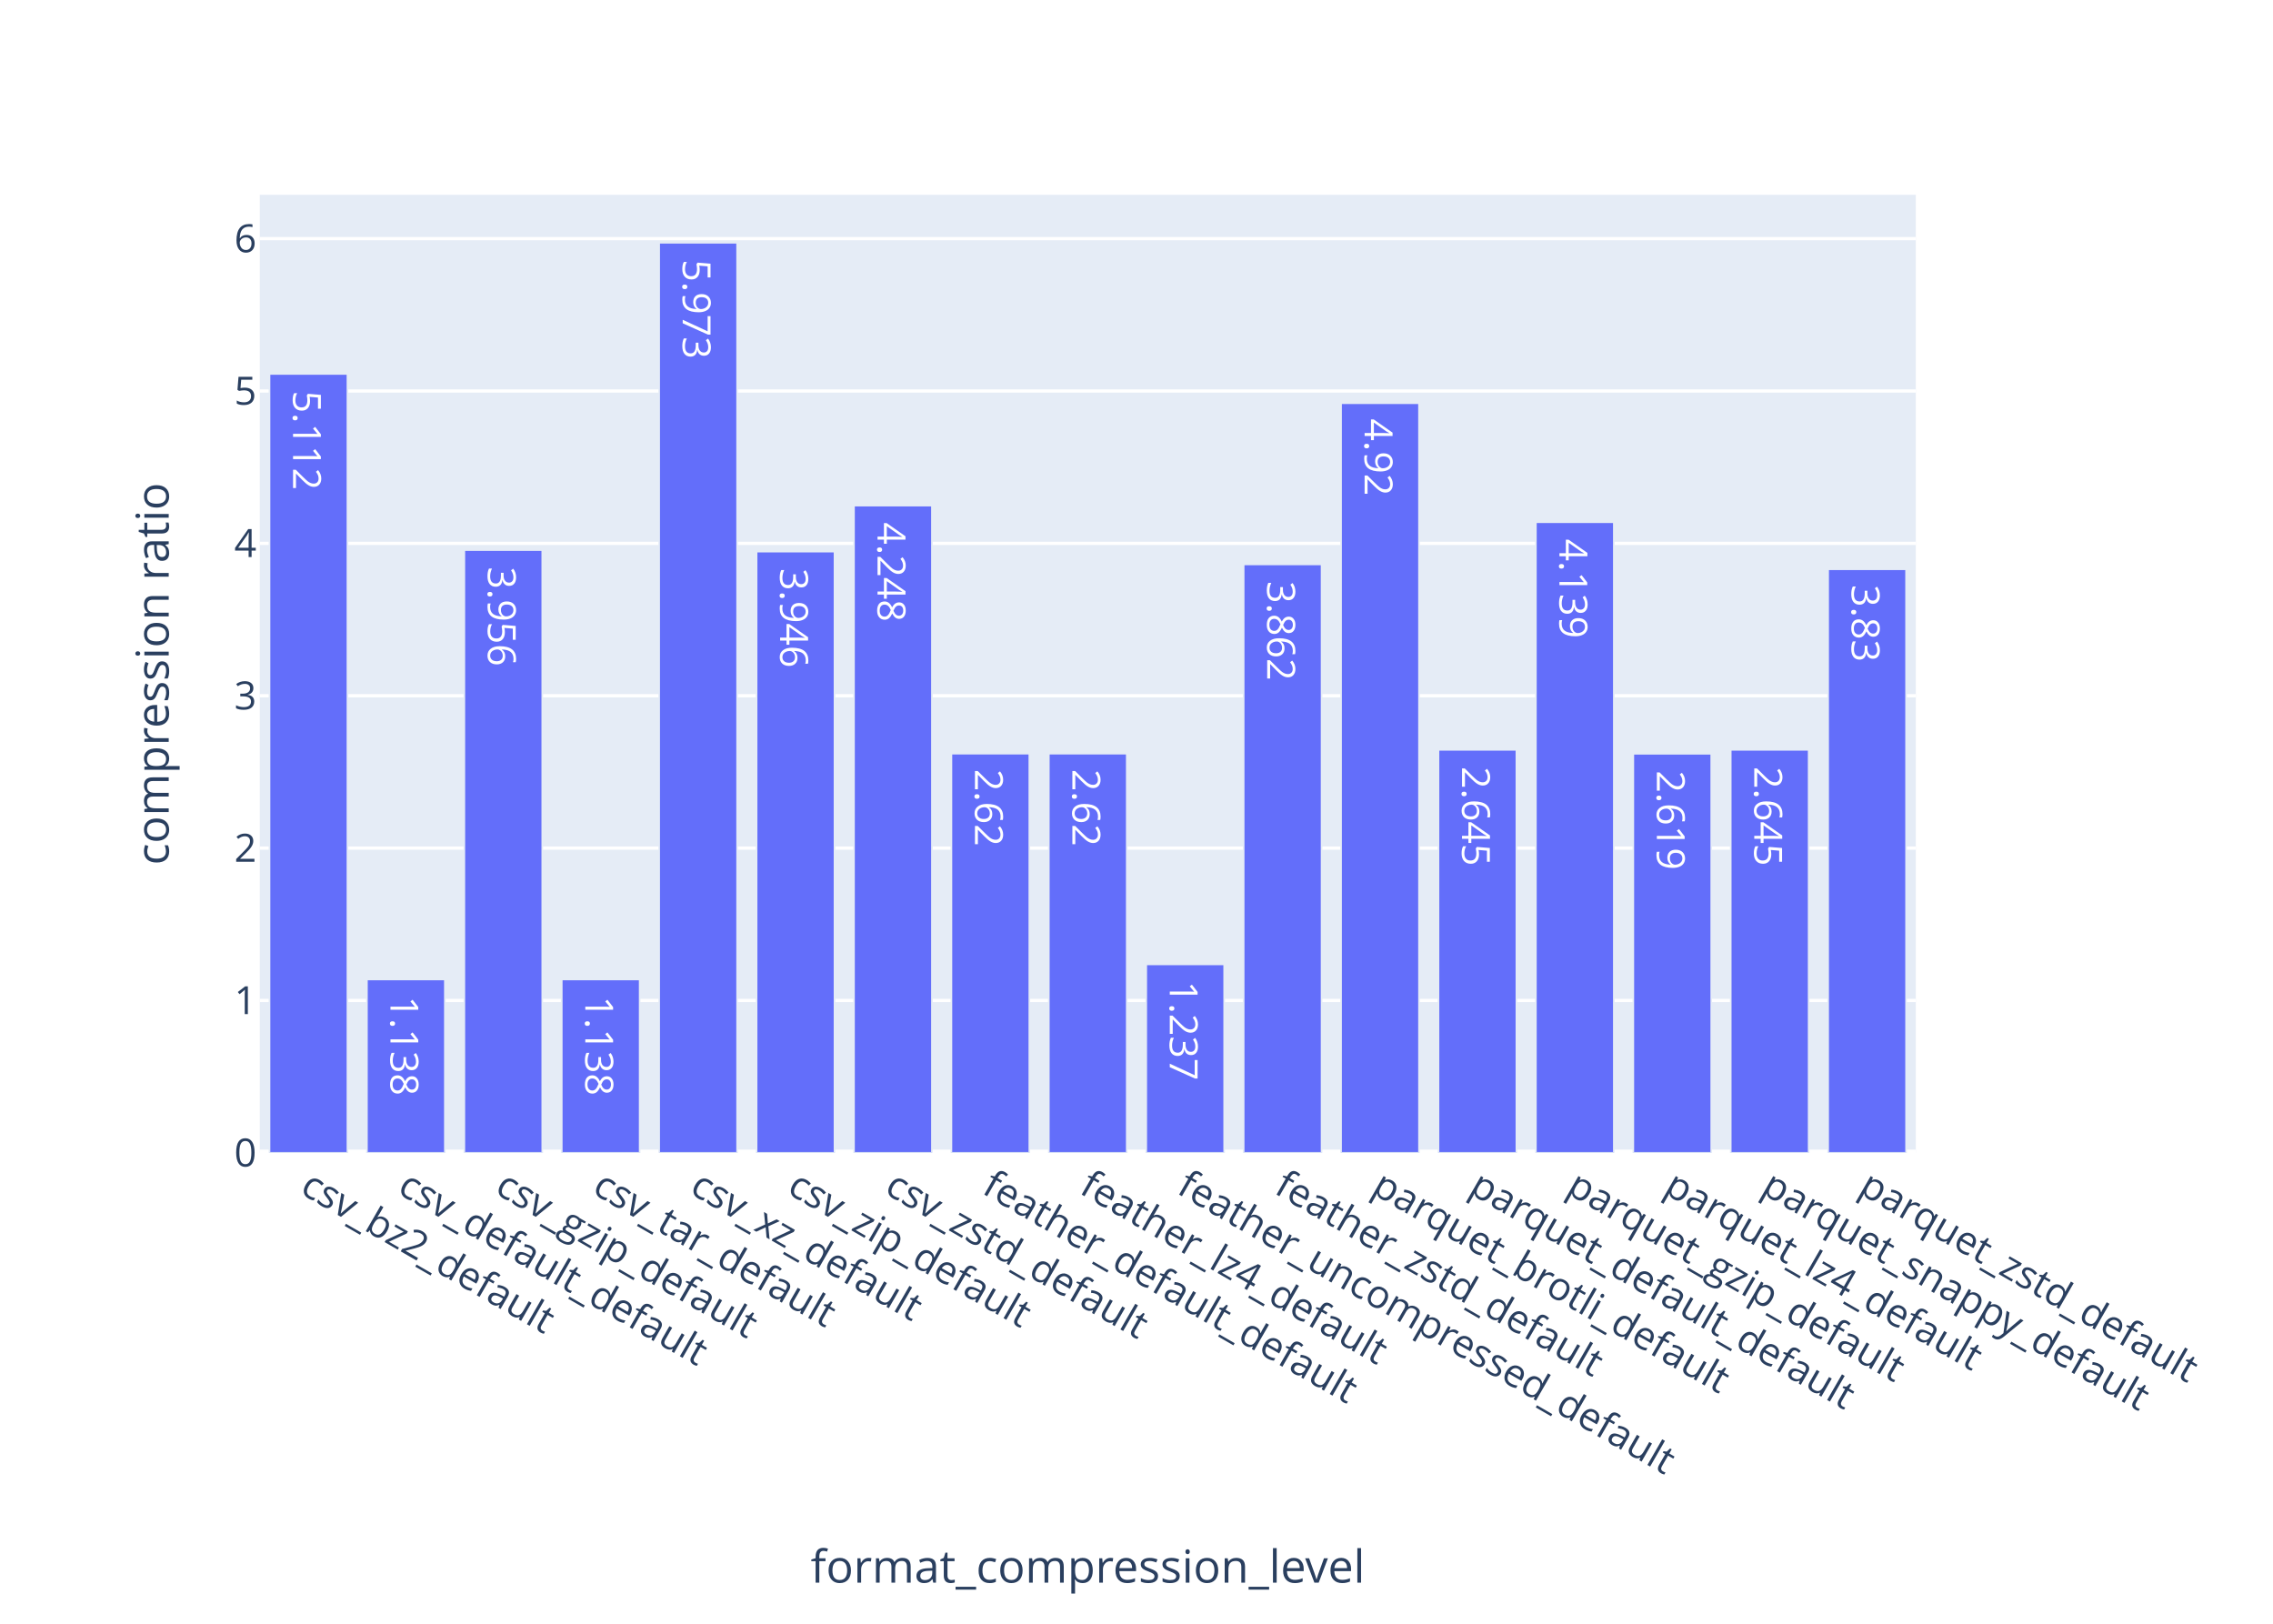
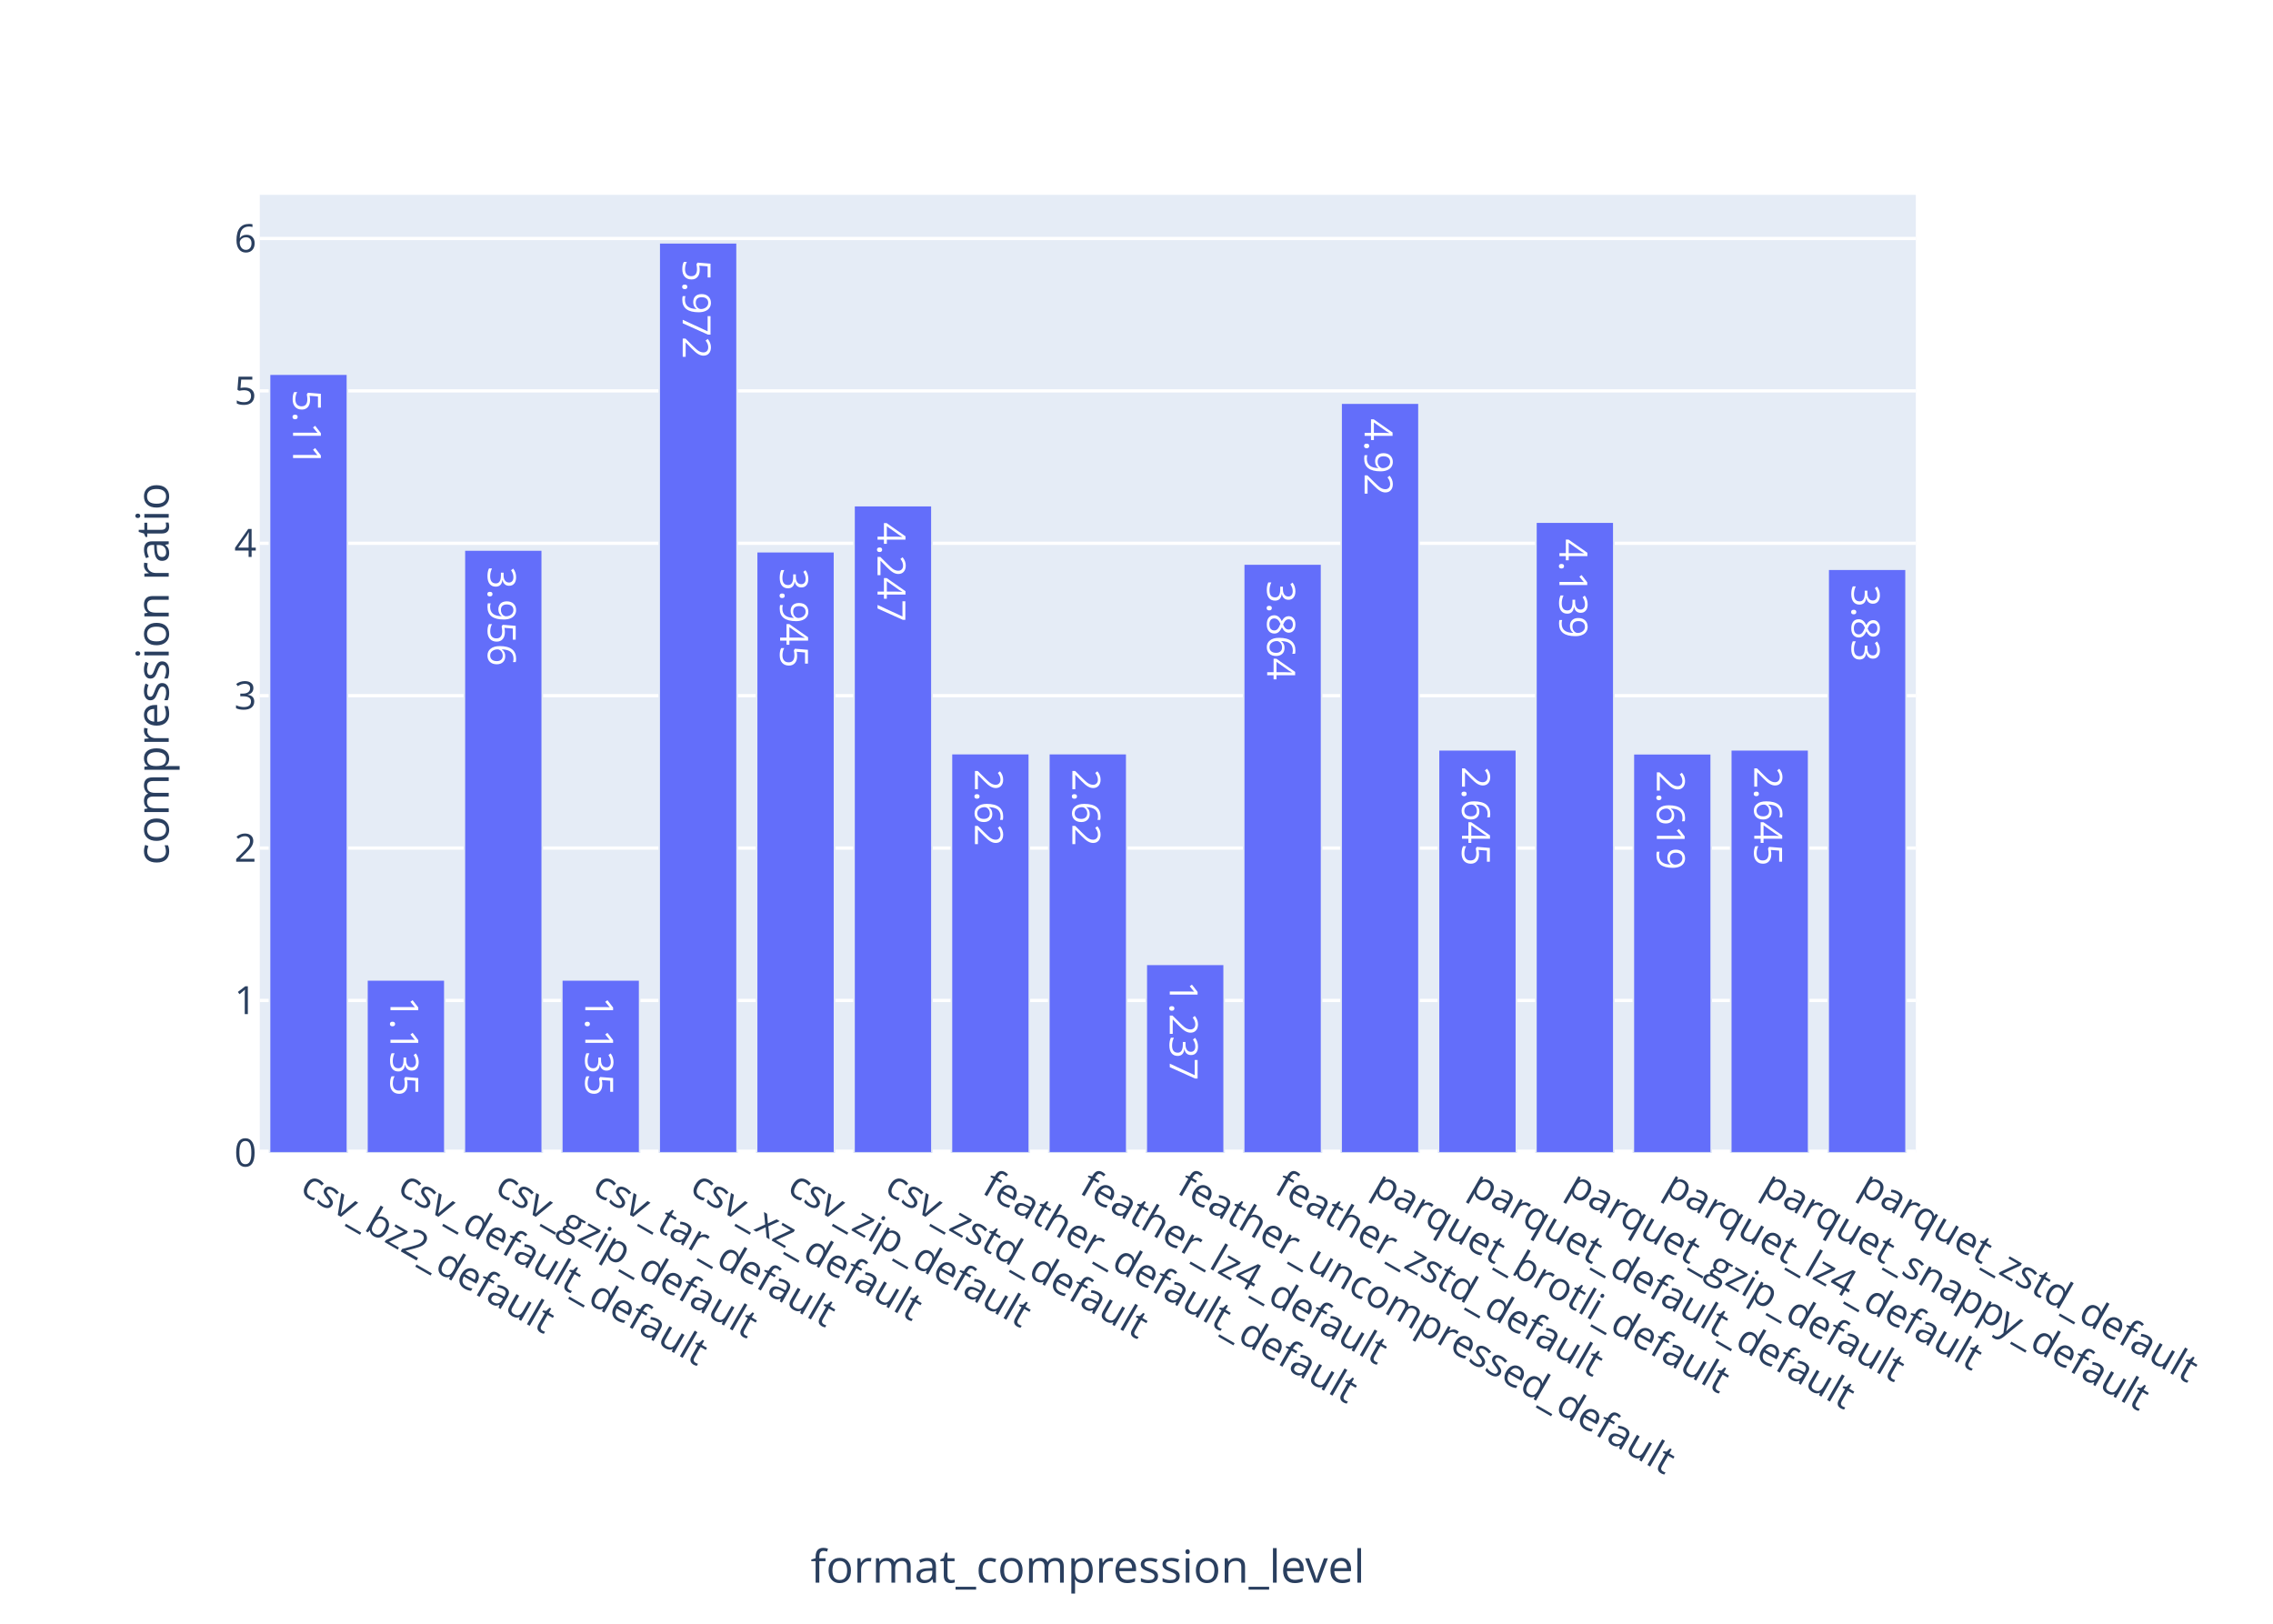
<svg xmlns="http://www.w3.org/2000/svg" class="main-svg" width="700" height="500" style="" viewBox="0 0 700 500">
  <rect x="0" y="0" width="700" height="500" style="fill: rgb(255, 255, 255); fill-opacity: 1;" />
-   <defs id="defs-ae5eee">
+   <defs id="defs-0718ca">
    <g class="clips">
-       <clipPath id="clipae5eeexyplot" class="plotclip">
+       <clipPath id="clip0718caxyplot" class="plotclip">
        <rect width="510" height="295" />
      </clipPath>
-       <clipPath class="axesclip" id="clipae5eeex">
+       <clipPath class="axesclip" id="clip0718cax">
        <rect x="80" y="0" width="510" height="500" />
      </clipPath>
-       <clipPath class="axesclip" id="clipae5eeey">
+       <clipPath class="axesclip" id="clip0718cay">
        <rect x="0" y="60" width="700" height="295" />
      </clipPath>
-       <clipPath class="axesclip" id="clipae5eeexy">
+       <clipPath class="axesclip" id="clip0718caxy">
        <rect x="80" y="60" width="510" height="295" />
      </clipPath>
    </g>
    <g class="gradients" />
    <g class="patterns" />
  </defs>
  <g class="bglayer">
    <rect class="bg" x="80" y="60" width="510" height="295" style="fill: rgb(229, 236, 246); fill-opacity: 1; stroke-width: 0;" />
  </g>
  <g class="layer-below">
    <g class="imagelayer" />
    <g class="shapelayer" />
  </g>
  <g class="cartesianlayer">
    <g class="subplot xy">
      <g class="layer-subplot">
        <g class="shapelayer" />
        <g class="imagelayer" />
      </g>
      <g class="minor-gridlayer">
        <g class="x" />
        <g class="y" />
      </g>
      <g class="gridlayer">
        <g class="x" />
        <g class="y">
-           <path class="ygrid crisp" transform="translate(0,308.08)" d="M80,0h510" style="stroke: rgb(255, 255, 255); stroke-opacity: 1; stroke-width: 1px;" />
-           <path class="ygrid crisp" transform="translate(0,261.16)" d="M80,0h510" style="stroke: rgb(255, 255, 255); stroke-opacity: 1; stroke-width: 1px;" />
-           <path class="ygrid crisp" transform="translate(0,214.24)" d="M80,0h510" style="stroke: rgb(255, 255, 255); stroke-opacity: 1; stroke-width: 1px;" />
-           <path class="ygrid crisp" transform="translate(0,167.32)" d="M80,0h510" style="stroke: rgb(255, 255, 255); stroke-opacity: 1; stroke-width: 1px;" />
-           <path class="ygrid crisp" transform="translate(0,120.4)" d="M80,0h510" style="stroke: rgb(255, 255, 255); stroke-opacity: 1; stroke-width: 1px;" />
-           <path class="ygrid crisp" transform="translate(0,73.48)" d="M80,0h510" style="stroke: rgb(255, 255, 255); stroke-opacity: 1; stroke-width: 1px;" />
+           <path class="ygrid crisp" transform="translate(0,308.07)" d="M80,0h510" style="stroke: rgb(255, 255, 255); stroke-opacity: 1; stroke-width: 1px;" />
+           <path class="ygrid crisp" transform="translate(0,261.15)" d="M80,0h510" style="stroke: rgb(255, 255, 255); stroke-opacity: 1; stroke-width: 1px;" />
+           <path class="ygrid crisp" transform="translate(0,214.22)" d="M80,0h510" style="stroke: rgb(255, 255, 255); stroke-opacity: 1; stroke-width: 1px;" />
+           <path class="ygrid crisp" transform="translate(0,167.29)" d="M80,0h510" style="stroke: rgb(255, 255, 255); stroke-opacity: 1; stroke-width: 1px;" />
+           <path class="ygrid crisp" transform="translate(0,120.36)" d="M80,0h510" style="stroke: rgb(255, 255, 255); stroke-opacity: 1; stroke-width: 1px;" />
+           <path class="ygrid crisp" transform="translate(0,73.44)" d="M80,0h510" style="stroke: rgb(255, 255, 255); stroke-opacity: 1; stroke-width: 1px;" />
        </g>
      </g>
      <g class="zerolinelayer">
        <path class="yzl zl crisp" transform="translate(0,355)" d="M80,0h510" style="stroke: rgb(255, 255, 255); stroke-opacity: 1; stroke-width: 2px;" />
      </g>
      <g class="layer-between">
        <g class="shapelayer" />
        <g class="imagelayer" />
      </g>
      <path class="xlines-below" />
      <path class="ylines-below" />
      <g class="overlines-below" />
      <g class="xaxislayer-below" />
      <g class="yaxislayer-below" />
      <g class="overaxes-below" />
-       <g class="plot" transform="translate(80,60)" clip-path="url(#clipae5eeexyplot)">
+       <g class="plot" transform="translate(80,60)" clip-path="url(#clip0718caxyplot)">
        <g class="barlayer mlayer">
          <g class="trace bars" style="opacity: 1;">
            <g class="points">
              <g class="point">
-                 <path d="M3,295V55.15H27V295Z" style="vector-effect: none; opacity: 1; stroke-width: 0.5px; fill: rgb(99, 110, 250); fill-opacity: 1; stroke: rgb(229, 236, 246); stroke-opacity: 1;" />
-                 <text class="bartext bartext-inside" text-anchor="middle" data-notex="1" x="0" y="0" style="font-family: 'Open Sans', verdana, arial, sans-serif; font-size: 12px; fill: rgb(255, 255, 255); fill-opacity: 1; white-space: pre;" transform="translate(15,80.35313)rotate(90 0 -4.75)">5.112</text>
-               </g>
-               <g class="point">
-                 <path d="M33,295V241.61H57V295Z" style="vector-effect: none; opacity: 1; stroke-width: 0.5px; fill: rgb(99, 110, 250); fill-opacity: 1; stroke: rgb(229, 236, 246); stroke-opacity: 1;" />
-                 <text class="bartext bartext-inside" text-anchor="middle" data-notex="1" x="0" y="0" style="font-family: 'Open Sans', verdana, arial, sans-serif; font-size: 12px; fill: rgb(255, 255, 255); fill-opacity: 1; white-space: pre;" transform="translate(45,266.8131)rotate(90 0 -4.75)">1.138</text>
-               </g>
-               <g class="point">
-                 <path d="M63,295V109.39H87V295Z" style="vector-effect: none; opacity: 1; stroke-width: 0.5px; fill: rgb(99, 110, 250); fill-opacity: 1; stroke: rgb(229, 236, 246); stroke-opacity: 1;" />
-                 <text class="bartext bartext-inside" text-anchor="middle" data-notex="1" x="0" y="0" style="font-family: 'Open Sans', verdana, arial, sans-serif; font-size: 12px; fill: rgb(255, 255, 255); fill-opacity: 1; white-space: pre;" transform="translate(75,134.5931)rotate(90 0 -4.75)">3.956</text>
-               </g>
-               <g class="point">
-                 <path d="M93,295V241.61H117V295Z" style="vector-effect: none; opacity: 1; stroke-width: 0.5px; fill: rgb(99, 110, 250); fill-opacity: 1; stroke: rgb(229, 236, 246); stroke-opacity: 1;" />
-                 <text class="bartext bartext-inside" text-anchor="middle" data-notex="1" x="0" y="0" style="font-family: 'Open Sans', verdana, arial, sans-serif; font-size: 12px; fill: rgb(255, 255, 255); fill-opacity: 1; white-space: pre;" transform="translate(105,266.8131)rotate(90 0 -4.75)">1.138</text>
+                 <path d="M3,295V55.2H27V295Z" style="vector-effect: none; opacity: 1; stroke-width: 0.5px; fill: rgb(99, 110, 250); fill-opacity: 1; stroke: rgb(229, 236, 246); stroke-opacity: 1;" />
+                 <text class="bartext bartext-inside" text-anchor="middle" data-notex="1" x="0" y="0" style="font-family: 'Open Sans', verdana, arial, sans-serif; font-size: 12px; fill: rgb(255, 255, 255); fill-opacity: 1; white-space: pre;" transform="translate(15,76.59063)rotate(90 0 -4.75)">5.11</text>
+               </g>
+               <g class="point">
+                 <path d="M33,295V241.74H57V295Z" style="vector-effect: none; opacity: 1; stroke-width: 0.5px; fill: rgb(99, 110, 250); fill-opacity: 1; stroke: rgb(229, 236, 246); stroke-opacity: 1;" />
+                 <text class="bartext bartext-inside" text-anchor="middle" data-notex="1" x="0" y="0" style="font-family: 'Open Sans', verdana, arial, sans-serif; font-size: 12px; fill: rgb(255, 255, 255); fill-opacity: 1; white-space: pre;" transform="translate(45,266.9431)rotate(90 0 -4.75)">1.135</text>
+               </g>
+               <g class="point">
+                 <path d="M63,295V109.36H87V295Z" style="vector-effect: none; opacity: 1; stroke-width: 0.5px; fill: rgb(99, 110, 250); fill-opacity: 1; stroke: rgb(229, 236, 246); stroke-opacity: 1;" />
+                 <text class="bartext bartext-inside" text-anchor="middle" data-notex="1" x="0" y="0" style="font-family: 'Open Sans', verdana, arial, sans-serif; font-size: 12px; fill: rgb(255, 255, 255); fill-opacity: 1; white-space: pre;" transform="translate(75,134.5631)rotate(90 0 -4.75)">3.956</text>
+               </g>
+               <g class="point">
+                 <path d="M93,295V241.74H117V295Z" style="vector-effect: none; opacity: 1; stroke-width: 0.5px; fill: rgb(99, 110, 250); fill-opacity: 1; stroke: rgb(229, 236, 246); stroke-opacity: 1;" />
+                 <text class="bartext bartext-inside" text-anchor="middle" data-notex="1" x="0" y="0" style="font-family: 'Open Sans', verdana, arial, sans-serif; font-size: 12px; fill: rgb(255, 255, 255); fill-opacity: 1; white-space: pre;" transform="translate(105,266.9431)rotate(90 0 -4.75)">1.135</text>
              </g>
              <g class="point">
                <path d="M123,295V14.75H147V295Z" style="vector-effect: none; opacity: 1; stroke-width: 0.5px; fill: rgb(99, 110, 250); fill-opacity: 1; stroke: rgb(229, 236, 246); stroke-opacity: 1;" />
-                 <text class="bartext bartext-inside" text-anchor="middle" data-notex="1" x="0" y="0" style="font-family: 'Open Sans', verdana, arial, sans-serif; font-size: 12px; fill: rgb(255, 255, 255); fill-opacity: 1; white-space: pre;" transform="translate(135,39.95312)rotate(90 0 -4.75)">5.973</text>
-               </g>
-               <g class="point">
-                 <path d="M153,295V109.86H177V295Z" style="vector-effect: none; opacity: 1; stroke-width: 0.5px; fill: rgb(99, 110, 250); fill-opacity: 1; stroke: rgb(229, 236, 246); stroke-opacity: 1;" />
-                 <text class="bartext bartext-inside" text-anchor="middle" data-notex="1" x="0" y="0" style="font-family: 'Open Sans', verdana, arial, sans-serif; font-size: 12px; fill: rgb(255, 255, 255); fill-opacity: 1; white-space: pre;" transform="translate(165,135.0631)rotate(90 0 -4.75)">3.946</text>
-               </g>
-               <g class="point">
-                 <path d="M183,295V95.69H207V295Z" style="vector-effect: none; opacity: 1; stroke-width: 0.5px; fill: rgb(99, 110, 250); fill-opacity: 1; stroke: rgb(229, 236, 246); stroke-opacity: 1;" />
-                 <text class="bartext bartext-inside" text-anchor="middle" data-notex="1" x="0" y="0" style="font-family: 'Open Sans', verdana, arial, sans-serif; font-size: 12px; fill: rgb(255, 255, 255); fill-opacity: 1; white-space: pre;" transform="translate(195,120.8931)rotate(90 0 -4.75)">4.248</text>
-               </g>
-               <g class="point">
-                 <path d="M213,295V172.07H237V295Z" style="vector-effect: none; opacity: 1; stroke-width: 0.5px; fill: rgb(99, 110, 250); fill-opacity: 1; stroke: rgb(229, 236, 246); stroke-opacity: 1;" />
-                 <text class="bartext bartext-inside" text-anchor="middle" data-notex="1" x="0" y="0" style="font-family: 'Open Sans', verdana, arial, sans-serif; font-size: 12px; fill: rgb(255, 255, 255); fill-opacity: 1; white-space: pre;" transform="translate(225,193.4606)rotate(90 0 -4.75)">2.62</text>
-               </g>
-               <g class="point">
-                 <path d="M243,295V172.07H267V295Z" style="vector-effect: none; opacity: 1; stroke-width: 0.5px; fill: rgb(99, 110, 250); fill-opacity: 1; stroke: rgb(229, 236, 246); stroke-opacity: 1;" />
-                 <text class="bartext bartext-inside" text-anchor="middle" data-notex="1" x="0" y="0" style="font-family: 'Open Sans', verdana, arial, sans-serif; font-size: 12px; fill: rgb(255, 255, 255); fill-opacity: 1; white-space: pre;" transform="translate(255,193.4606)rotate(90 0 -4.75)">2.62</text>
-               </g>
-               <g class="point">
-                 <path d="M273,295V236.96H297V295Z" style="vector-effect: none; opacity: 1; stroke-width: 0.5px; fill: rgb(99, 110, 250); fill-opacity: 1; stroke: rgb(229, 236, 246); stroke-opacity: 1;" />
-                 <text class="bartext bartext-inside" text-anchor="middle" data-notex="1" x="0" y="0" style="font-family: 'Open Sans', verdana, arial, sans-serif; font-size: 12px; fill: rgb(255, 255, 255); fill-opacity: 1; white-space: pre;" transform="translate(285,262.1631)rotate(90 0 -4.75)">1.237</text>
-               </g>
-               <g class="point">
-                 <path d="M303,295V113.8H327V295Z" style="vector-effect: none; opacity: 1; stroke-width: 0.5px; fill: rgb(99, 110, 250); fill-opacity: 1; stroke: rgb(229, 236, 246); stroke-opacity: 1;" />
-                 <text class="bartext bartext-inside" text-anchor="middle" data-notex="1" x="0" y="0" style="font-family: 'Open Sans', verdana, arial, sans-serif; font-size: 12px; fill: rgb(255, 255, 255); fill-opacity: 1; white-space: pre;" transform="translate(315,139.0031)rotate(90 0 -4.75)">3.862</text>
-               </g>
-               <g class="point">
-                 <path d="M333,295V64.16H357V295Z" style="vector-effect: none; opacity: 1; stroke-width: 0.5px; fill: rgb(99, 110, 250); fill-opacity: 1; stroke: rgb(229, 236, 246); stroke-opacity: 1;" />
-                 <text class="bartext bartext-inside" text-anchor="middle" data-notex="1" x="0" y="0" style="font-family: 'Open Sans', verdana, arial, sans-serif; font-size: 12px; fill: rgb(255, 255, 255); fill-opacity: 1; white-space: pre;" transform="translate(345,85.55062)rotate(90 0 -4.75)">4.92</text>
-               </g>
-               <g class="point">
-                 <path d="M363,295V170.9H387V295Z" style="vector-effect: none; opacity: 1; stroke-width: 0.5px; fill: rgb(99, 110, 250); fill-opacity: 1; stroke: rgb(229, 236, 246); stroke-opacity: 1;" />
-                 <text class="bartext bartext-inside" text-anchor="middle" data-notex="1" x="0" y="0" style="font-family: 'Open Sans', verdana, arial, sans-serif; font-size: 12px; fill: rgb(255, 255, 255); fill-opacity: 1; white-space: pre;" transform="translate(375,196.1031)rotate(90 0 -4.75)">2.645</text>
-               </g>
-               <g class="point">
-                 <path d="M393,295V100.8H417V295Z" style="vector-effect: none; opacity: 1; stroke-width: 0.5px; fill: rgb(99, 110, 250); fill-opacity: 1; stroke: rgb(229, 236, 246); stroke-opacity: 1;" />
-                 <text class="bartext bartext-inside" text-anchor="middle" data-notex="1" x="0" y="0" style="font-family: 'Open Sans', verdana, arial, sans-serif; font-size: 12px; fill: rgb(255, 255, 255); fill-opacity: 1; white-space: pre;" transform="translate(405,126.0031)rotate(90 0 -4.75)">4.139</text>
-               </g>
-               <g class="point">
-                 <path d="M423,295V172.12H447V295Z" style="vector-effect: none; opacity: 1; stroke-width: 0.5px; fill: rgb(99, 110, 250); fill-opacity: 1; stroke: rgb(229, 236, 246); stroke-opacity: 1;" />
-                 <text class="bartext bartext-inside" text-anchor="middle" data-notex="1" x="0" y="0" style="font-family: 'Open Sans', verdana, arial, sans-serif; font-size: 12px; fill: rgb(255, 255, 255); fill-opacity: 1; white-space: pre;" transform="translate(435,197.3231)rotate(90 0 -4.75)">2.619</text>
-               </g>
-               <g class="point">
-                 <path d="M453,295V170.9H477V295Z" style="vector-effect: none; opacity: 1; stroke-width: 0.5px; fill: rgb(99, 110, 250); fill-opacity: 1; stroke: rgb(229, 236, 246); stroke-opacity: 1;" />
-                 <text class="bartext bartext-inside" text-anchor="middle" data-notex="1" x="0" y="0" style="font-family: 'Open Sans', verdana, arial, sans-serif; font-size: 12px; fill: rgb(255, 255, 255); fill-opacity: 1; white-space: pre;" transform="translate(465,196.1031)rotate(90 0 -4.75)">2.645</text>
-               </g>
-               <g class="point">
-                 <path d="M483,295V115.3H507V295Z" style="vector-effect: none; opacity: 1; stroke-width: 0.5px; fill: rgb(99, 110, 250); fill-opacity: 1; stroke: rgb(229, 236, 246); stroke-opacity: 1;" />
-                 <text class="bartext bartext-inside" text-anchor="middle" data-notex="1" x="0" y="0" style="font-family: 'Open Sans', verdana, arial, sans-serif; font-size: 12px; fill: rgb(255, 255, 255); fill-opacity: 1; white-space: pre;" transform="translate(495,136.6906)rotate(90 0 -4.75)">3.83</text>
+                 <text class="bartext bartext-inside" text-anchor="middle" data-notex="1" x="0" y="0" style="font-family: 'Open Sans', verdana, arial, sans-serif; font-size: 12px; fill: rgb(255, 255, 255); fill-opacity: 1; white-space: pre;" transform="translate(135,39.95312)rotate(90 0 -4.75)">5.972</text>
+               </g>
+               <g class="point">
+                 <path d="M153,295V109.87H177V295Z" style="vector-effect: none; opacity: 1; stroke-width: 0.5px; fill: rgb(99, 110, 250); fill-opacity: 1; stroke: rgb(229, 236, 246); stroke-opacity: 1;" />
+                 <text class="bartext bartext-inside" text-anchor="middle" data-notex="1" x="0" y="0" style="font-family: 'Open Sans', verdana, arial, sans-serif; font-size: 12px; fill: rgb(255, 255, 255); fill-opacity: 1; white-space: pre;" transform="translate(165,135.0731)rotate(90 0 -4.75)">3.945</text>
+               </g>
+               <g class="point">
+                 <path d="M183,295V95.7H207V295Z" style="vector-effect: none; opacity: 1; stroke-width: 0.5px; fill: rgb(99, 110, 250); fill-opacity: 1; stroke: rgb(229, 236, 246); stroke-opacity: 1;" />
+                 <text class="bartext bartext-inside" text-anchor="middle" data-notex="1" x="0" y="0" style="font-family: 'Open Sans', verdana, arial, sans-serif; font-size: 12px; fill: rgb(255, 255, 255); fill-opacity: 1; white-space: pre;" transform="translate(195,120.9031)rotate(90 0 -4.75)">4.247</text>
+               </g>
+               <g class="point">
+                 <path d="M213,295V172.05H237V295Z" style="vector-effect: none; opacity: 1; stroke-width: 0.5px; fill: rgb(99, 110, 250); fill-opacity: 1; stroke: rgb(229, 236, 246); stroke-opacity: 1;" />
+                 <text class="bartext bartext-inside" text-anchor="middle" data-notex="1" x="0" y="0" style="font-family: 'Open Sans', verdana, arial, sans-serif; font-size: 12px; fill: rgb(255, 255, 255); fill-opacity: 1; white-space: pre;" transform="translate(225,193.4406)rotate(90 0 -4.75)">2.62</text>
+               </g>
+               <g class="point">
+                 <path d="M243,295V172.05H267V295Z" style="vector-effect: none; opacity: 1; stroke-width: 0.5px; fill: rgb(99, 110, 250); fill-opacity: 1; stroke: rgb(229, 236, 246); stroke-opacity: 1;" />
+                 <text class="bartext bartext-inside" text-anchor="middle" data-notex="1" x="0" y="0" style="font-family: 'Open Sans', verdana, arial, sans-serif; font-size: 12px; fill: rgb(255, 255, 255); fill-opacity: 1; white-space: pre;" transform="translate(255,193.4406)rotate(90 0 -4.75)">2.62</text>
+               </g>
+               <g class="point">
+                 <path d="M273,295V236.95H297V295Z" style="vector-effect: none; opacity: 1; stroke-width: 0.5px; fill: rgb(99, 110, 250); fill-opacity: 1; stroke: rgb(229, 236, 246); stroke-opacity: 1;" />
+                 <text class="bartext bartext-inside" text-anchor="middle" data-notex="1" x="0" y="0" style="font-family: 'Open Sans', verdana, arial, sans-serif; font-size: 12px; fill: rgb(255, 255, 255); fill-opacity: 1; white-space: pre;" transform="translate(285,262.1531)rotate(90 0 -4.75)">1.237</text>
+               </g>
+               <g class="point">
+                 <path d="M303,295V113.67H327V295Z" style="vector-effect: none; opacity: 1; stroke-width: 0.5px; fill: rgb(99, 110, 250); fill-opacity: 1; stroke: rgb(229, 236, 246); stroke-opacity: 1;" />
+                 <text class="bartext bartext-inside" text-anchor="middle" data-notex="1" x="0" y="0" style="font-family: 'Open Sans', verdana, arial, sans-serif; font-size: 12px; fill: rgb(255, 255, 255); fill-opacity: 1; white-space: pre;" transform="translate(315,138.8731)rotate(90 0 -4.75)">3.864</text>
+               </g>
+               <g class="point">
+                 <path d="M333,295V64.12H357V295Z" style="vector-effect: none; opacity: 1; stroke-width: 0.5px; fill: rgb(99, 110, 250); fill-opacity: 1; stroke: rgb(229, 236, 246); stroke-opacity: 1;" />
+                 <text class="bartext bartext-inside" text-anchor="middle" data-notex="1" x="0" y="0" style="font-family: 'Open Sans', verdana, arial, sans-serif; font-size: 12px; fill: rgb(255, 255, 255); fill-opacity: 1; white-space: pre;" transform="translate(345,85.51063)rotate(90 0 -4.75)">4.92</text>
+               </g>
+               <g class="point">
+                 <path d="M363,295V170.88H387V295Z" style="vector-effect: none; opacity: 1; stroke-width: 0.5px; fill: rgb(99, 110, 250); fill-opacity: 1; stroke: rgb(229, 236, 246); stroke-opacity: 1;" />
+                 <text class="bartext bartext-inside" text-anchor="middle" data-notex="1" x="0" y="0" style="font-family: 'Open Sans', verdana, arial, sans-serif; font-size: 12px; fill: rgb(255, 255, 255); fill-opacity: 1; white-space: pre;" transform="translate(375,196.0831)rotate(90 0 -4.75)">2.645</text>
+               </g>
+               <g class="point">
+                 <path d="M393,295V100.77H417V295Z" style="vector-effect: none; opacity: 1; stroke-width: 0.5px; fill: rgb(99, 110, 250); fill-opacity: 1; stroke: rgb(229, 236, 246); stroke-opacity: 1;" />
+                 <text class="bartext bartext-inside" text-anchor="middle" data-notex="1" x="0" y="0" style="font-family: 'Open Sans', verdana, arial, sans-serif; font-size: 12px; fill: rgb(255, 255, 255); fill-opacity: 1; white-space: pre;" transform="translate(405,125.9731)rotate(90 0 -4.75)">4.139</text>
+               </g>
+               <g class="point">
+                 <path d="M423,295V172.1H447V295Z" style="vector-effect: none; opacity: 1; stroke-width: 0.5px; fill: rgb(99, 110, 250); fill-opacity: 1; stroke: rgb(229, 236, 246); stroke-opacity: 1;" />
+                 <text class="bartext bartext-inside" text-anchor="middle" data-notex="1" x="0" y="0" style="font-family: 'Open Sans', verdana, arial, sans-serif; font-size: 12px; fill: rgb(255, 255, 255); fill-opacity: 1; white-space: pre;" transform="translate(435,197.3031)rotate(90 0 -4.75)">2.619</text>
+               </g>
+               <g class="point">
+                 <path d="M453,295V170.88H477V295Z" style="vector-effect: none; opacity: 1; stroke-width: 0.5px; fill: rgb(99, 110, 250); fill-opacity: 1; stroke: rgb(229, 236, 246); stroke-opacity: 1;" />
+                 <text class="bartext bartext-inside" text-anchor="middle" data-notex="1" x="0" y="0" style="font-family: 'Open Sans', verdana, arial, sans-serif; font-size: 12px; fill: rgb(255, 255, 255); fill-opacity: 1; white-space: pre;" transform="translate(465,196.0831)rotate(90 0 -4.75)">2.645</text>
+               </g>
+               <g class="point">
+                 <path d="M483,295V115.27H507V295Z" style="vector-effect: none; opacity: 1; stroke-width: 0.5px; fill: rgb(99, 110, 250); fill-opacity: 1; stroke: rgb(229, 236, 246); stroke-opacity: 1;" />
+                 <text class="bartext bartext-inside" text-anchor="middle" data-notex="1" x="0" y="0" style="font-family: 'Open Sans', verdana, arial, sans-serif; font-size: 12px; fill: rgb(255, 255, 255); fill-opacity: 1; white-space: pre;" transform="translate(495,136.6606)rotate(90 0 -4.75)">3.83</text>
              </g>
            </g>
          </g>
        </g>
      </g>
      <g class="overplot" />
      <path class="xlines-above crisp" d="M0,0" style="fill: none;" />
      <path class="ylines-above crisp" d="M0,0" style="fill: none;" />
      <g class="overlines-above" />
      <g class="xaxislayer-above">
        <g class="xtick">
          <text text-anchor="start" x="0" y="368" transform="translate(95,0) rotate(30,0,362)" style="font-family: 'Open Sans', verdana, arial, sans-serif; font-size: 12px; fill: rgb(42, 63, 95); fill-opacity: 1; white-space: pre; opacity: 1;">csv_bz2_default</text>
        </g>
        <g class="xtick">
          <text text-anchor="start" x="0" y="368" transform="translate(125,0) rotate(30,0,362)" style="font-family: 'Open Sans', verdana, arial, sans-serif; font-size: 12px; fill: rgb(42, 63, 95); fill-opacity: 1; white-space: pre; opacity: 1;">csv_default_default</text>
        </g>
        <g class="xtick">
          <text text-anchor="start" x="0" y="368" transform="translate(155,0) rotate(30,0,362)" style="font-family: 'Open Sans', verdana, arial, sans-serif; font-size: 12px; fill: rgb(42, 63, 95); fill-opacity: 1; white-space: pre; opacity: 1;">csv_gzip_default</text>
        </g>
        <g class="xtick">
          <text text-anchor="start" x="0" y="368" transform="translate(185,0) rotate(30,0,362)" style="font-family: 'Open Sans', verdana, arial, sans-serif; font-size: 12px; fill: rgb(42, 63, 95); fill-opacity: 1; white-space: pre; opacity: 1;">csv_tar_default</text>
        </g>
        <g class="xtick">
          <text text-anchor="start" x="0" y="368" transform="translate(215,0) rotate(30,0,362)" style="font-family: 'Open Sans', verdana, arial, sans-serif; font-size: 12px; fill: rgb(42, 63, 95); fill-opacity: 1; white-space: pre; opacity: 1;">csv_xz_default</text>
        </g>
        <g class="xtick">
          <text text-anchor="start" x="0" y="368" transform="translate(245,0) rotate(30,0,362)" style="font-family: 'Open Sans', verdana, arial, sans-serif; font-size: 12px; fill: rgb(42, 63, 95); fill-opacity: 1; white-space: pre; opacity: 1;">csv_zip_default</text>
        </g>
        <g class="xtick">
          <text text-anchor="start" x="0" y="368" transform="translate(275,0) rotate(30,0,362)" style="font-family: 'Open Sans', verdana, arial, sans-serif; font-size: 12px; fill: rgb(42, 63, 95); fill-opacity: 1; white-space: pre; opacity: 1;">csv_zstd_default</text>
        </g>
        <g class="xtick">
          <text text-anchor="start" x="0" y="368" transform="translate(305,0) rotate(30,0,362)" style="font-family: 'Open Sans', verdana, arial, sans-serif; font-size: 12px; fill: rgb(42, 63, 95); fill-opacity: 1; white-space: pre; opacity: 1;">feather_default_default</text>
        </g>
        <g class="xtick">
          <text text-anchor="start" x="0" y="368" transform="translate(335,0) rotate(30,0,362)" style="font-family: 'Open Sans', verdana, arial, sans-serif; font-size: 12px; fill: rgb(42, 63, 95); fill-opacity: 1; white-space: pre; opacity: 1;">feather_lz4_default</text>
        </g>
        <g class="xtick">
          <text text-anchor="start" x="0" y="368" transform="translate(365,0) rotate(30,0,362)" style="font-family: 'Open Sans', verdana, arial, sans-serif; font-size: 12px; fill: rgb(42, 63, 95); fill-opacity: 1; white-space: pre; opacity: 1;">feather_uncompressed_default</text>
        </g>
        <g class="xtick">
          <text text-anchor="start" x="0" y="368" transform="translate(395,0) rotate(30,0,362)" style="font-family: 'Open Sans', verdana, arial, sans-serif; font-size: 12px; fill: rgb(42, 63, 95); fill-opacity: 1; white-space: pre; opacity: 1;">feather_zstd_default</text>
        </g>
        <g class="xtick">
          <text text-anchor="start" x="0" y="368" transform="translate(425,0) rotate(30,0,362)" style="font-family: 'Open Sans', verdana, arial, sans-serif; font-size: 12px; fill: rgb(42, 63, 95); fill-opacity: 1; white-space: pre; opacity: 1;">parquet_brotli_default</text>
        </g>
        <g class="xtick">
          <text text-anchor="start" x="0" y="368" transform="translate(455,0) rotate(30,0,362)" style="font-family: 'Open Sans', verdana, arial, sans-serif; font-size: 12px; fill: rgb(42, 63, 95); fill-opacity: 1; white-space: pre; opacity: 1;">parquet_default_default</text>
        </g>
        <g class="xtick">
          <text text-anchor="start" x="0" y="368" transform="translate(485,0) rotate(30,0,362)" style="font-family: 'Open Sans', verdana, arial, sans-serif; font-size: 12px; fill: rgb(42, 63, 95); fill-opacity: 1; white-space: pre; opacity: 1;">parquet_gzip_default</text>
        </g>
        <g class="xtick">
          <text text-anchor="start" x="0" y="368" transform="translate(515,0) rotate(30,0,362)" style="font-family: 'Open Sans', verdana, arial, sans-serif; font-size: 12px; fill: rgb(42, 63, 95); fill-opacity: 1; white-space: pre; opacity: 1;">parquet_lz4_default</text>
        </g>
        <g class="xtick">
          <text text-anchor="start" x="0" y="368" transform="translate(545,0) rotate(30,0,362)" style="font-family: 'Open Sans', verdana, arial, sans-serif; font-size: 12px; fill: rgb(42, 63, 95); fill-opacity: 1; white-space: pre; opacity: 1;">parquet_snappy_default</text>
        </g>
        <g class="xtick">
          <text text-anchor="start" x="0" y="368" transform="translate(575,0) rotate(30,0,362)" style="font-family: 'Open Sans', verdana, arial, sans-serif; font-size: 12px; fill: rgb(42, 63, 95); fill-opacity: 1; white-space: pre; opacity: 1;">parquet_zstd_default</text>
        </g>
      </g>
      <g class="yaxislayer-above">
        <g class="ytick">
          <text text-anchor="end" x="79" y="4.2" transform="translate(0,355)" style="font-family: 'Open Sans', verdana, arial, sans-serif; font-size: 12px; fill: rgb(42, 63, 95); fill-opacity: 1; white-space: pre; opacity: 1;">0</text>
        </g>
        <g class="ytick">
-           <text text-anchor="end" x="79" y="4.2" style="font-family: 'Open Sans', verdana, arial, sans-serif; font-size: 12px; fill: rgb(42, 63, 95); fill-opacity: 1; white-space: pre; opacity: 1;" transform="translate(0,308.08)">1</text>
-         </g>
-         <g class="ytick">
-           <text text-anchor="end" x="79" y="4.2" style="font-family: 'Open Sans', verdana, arial, sans-serif; font-size: 12px; fill: rgb(42, 63, 95); fill-opacity: 1; white-space: pre; opacity: 1;" transform="translate(0,261.16)">2</text>
-         </g>
-         <g class="ytick">
-           <text text-anchor="end" x="79" y="4.2" style="font-family: 'Open Sans', verdana, arial, sans-serif; font-size: 12px; fill: rgb(42, 63, 95); fill-opacity: 1; white-space: pre; opacity: 1;" transform="translate(0,214.24)">3</text>
-         </g>
-         <g class="ytick">
-           <text text-anchor="end" x="79" y="4.2" style="font-family: 'Open Sans', verdana, arial, sans-serif; font-size: 12px; fill: rgb(42, 63, 95); fill-opacity: 1; white-space: pre; opacity: 1;" transform="translate(0,167.32)">4</text>
-         </g>
-         <g class="ytick">
-           <text text-anchor="end" x="79" y="4.2" style="font-family: 'Open Sans', verdana, arial, sans-serif; font-size: 12px; fill: rgb(42, 63, 95); fill-opacity: 1; white-space: pre; opacity: 1;" transform="translate(0,120.4)">5</text>
-         </g>
-         <g class="ytick">
-           <text text-anchor="end" x="79" y="4.2" style="font-family: 'Open Sans', verdana, arial, sans-serif; font-size: 12px; fill: rgb(42, 63, 95); fill-opacity: 1; white-space: pre; opacity: 1;" transform="translate(0,73.48)">6</text>
+           <text text-anchor="end" x="79" y="4.2" style="font-family: 'Open Sans', verdana, arial, sans-serif; font-size: 12px; fill: rgb(42, 63, 95); fill-opacity: 1; white-space: pre; opacity: 1;" transform="translate(0,308.07)">1</text>
+         </g>
+         <g class="ytick">
+           <text text-anchor="end" x="79" y="4.2" style="font-family: 'Open Sans', verdana, arial, sans-serif; font-size: 12px; fill: rgb(42, 63, 95); fill-opacity: 1; white-space: pre; opacity: 1;" transform="translate(0,261.15)">2</text>
+         </g>
+         <g class="ytick">
+           <text text-anchor="end" x="79" y="4.2" style="font-family: 'Open Sans', verdana, arial, sans-serif; font-size: 12px; fill: rgb(42, 63, 95); fill-opacity: 1; white-space: pre; opacity: 1;" transform="translate(0,214.22)">3</text>
+         </g>
+         <g class="ytick">
+           <text text-anchor="end" x="79" y="4.2" style="font-family: 'Open Sans', verdana, arial, sans-serif; font-size: 12px; fill: rgb(42, 63, 95); fill-opacity: 1; white-space: pre; opacity: 1;" transform="translate(0,167.29)">4</text>
+         </g>
+         <g class="ytick">
+           <text text-anchor="end" x="79" y="4.2" style="font-family: 'Open Sans', verdana, arial, sans-serif; font-size: 12px; fill: rgb(42, 63, 95); fill-opacity: 1; white-space: pre; opacity: 1;" transform="translate(0,120.36)">5</text>
+         </g>
+         <g class="ytick">
+           <text text-anchor="end" x="79" y="4.2" style="font-family: 'Open Sans', verdana, arial, sans-serif; font-size: 12px; fill: rgb(42, 63, 95); fill-opacity: 1; white-space: pre; opacity: 1;" transform="translate(0,73.44)">6</text>
        </g>
      </g>
      <g class="overaxes-above" />
    </g>
  </g>
  <g class="polarlayer" />
  <g class="smithlayer" />
  <g class="ternarylayer" />
  <g class="geolayer" />
  <g class="funnelarealayer" />
  <g class="pielayer" />
  <g class="iciclelayer" />
  <g class="treemaplayer" />
  <g class="sunburstlayer" />
  <g class="glimages" />
-   <defs id="topdefs-ae5eee">
+   <defs id="topdefs-0718ca">
    <g class="clips" />
  </defs>
  <g class="layer-above">
    <g class="imagelayer" />
    <g class="shapelayer" />
  </g>
  <g class="infolayer">
    <g class="g-gtitle" />
    <g class="g-xtitle">
      <text class="xtitle" x="335" y="487.341" text-anchor="middle" style="font-family: 'Open Sans', verdana, arial, sans-serif; font-size: 14px; fill: rgb(42, 63, 95); opacity: 1; white-space: pre;">format_compression_level</text>
    </g>
    <g class="g-ytitle">
      <text class="ytitle" transform="rotate(-90,51.95938,207.5)" x="51.959" y="207.5" text-anchor="middle" style="font-family: 'Open Sans', verdana, arial, sans-serif; font-size: 14px; fill: rgb(42, 63, 95); opacity: 1; white-space: pre;">compression ratio</text>
    </g>
  </g>
</svg>
